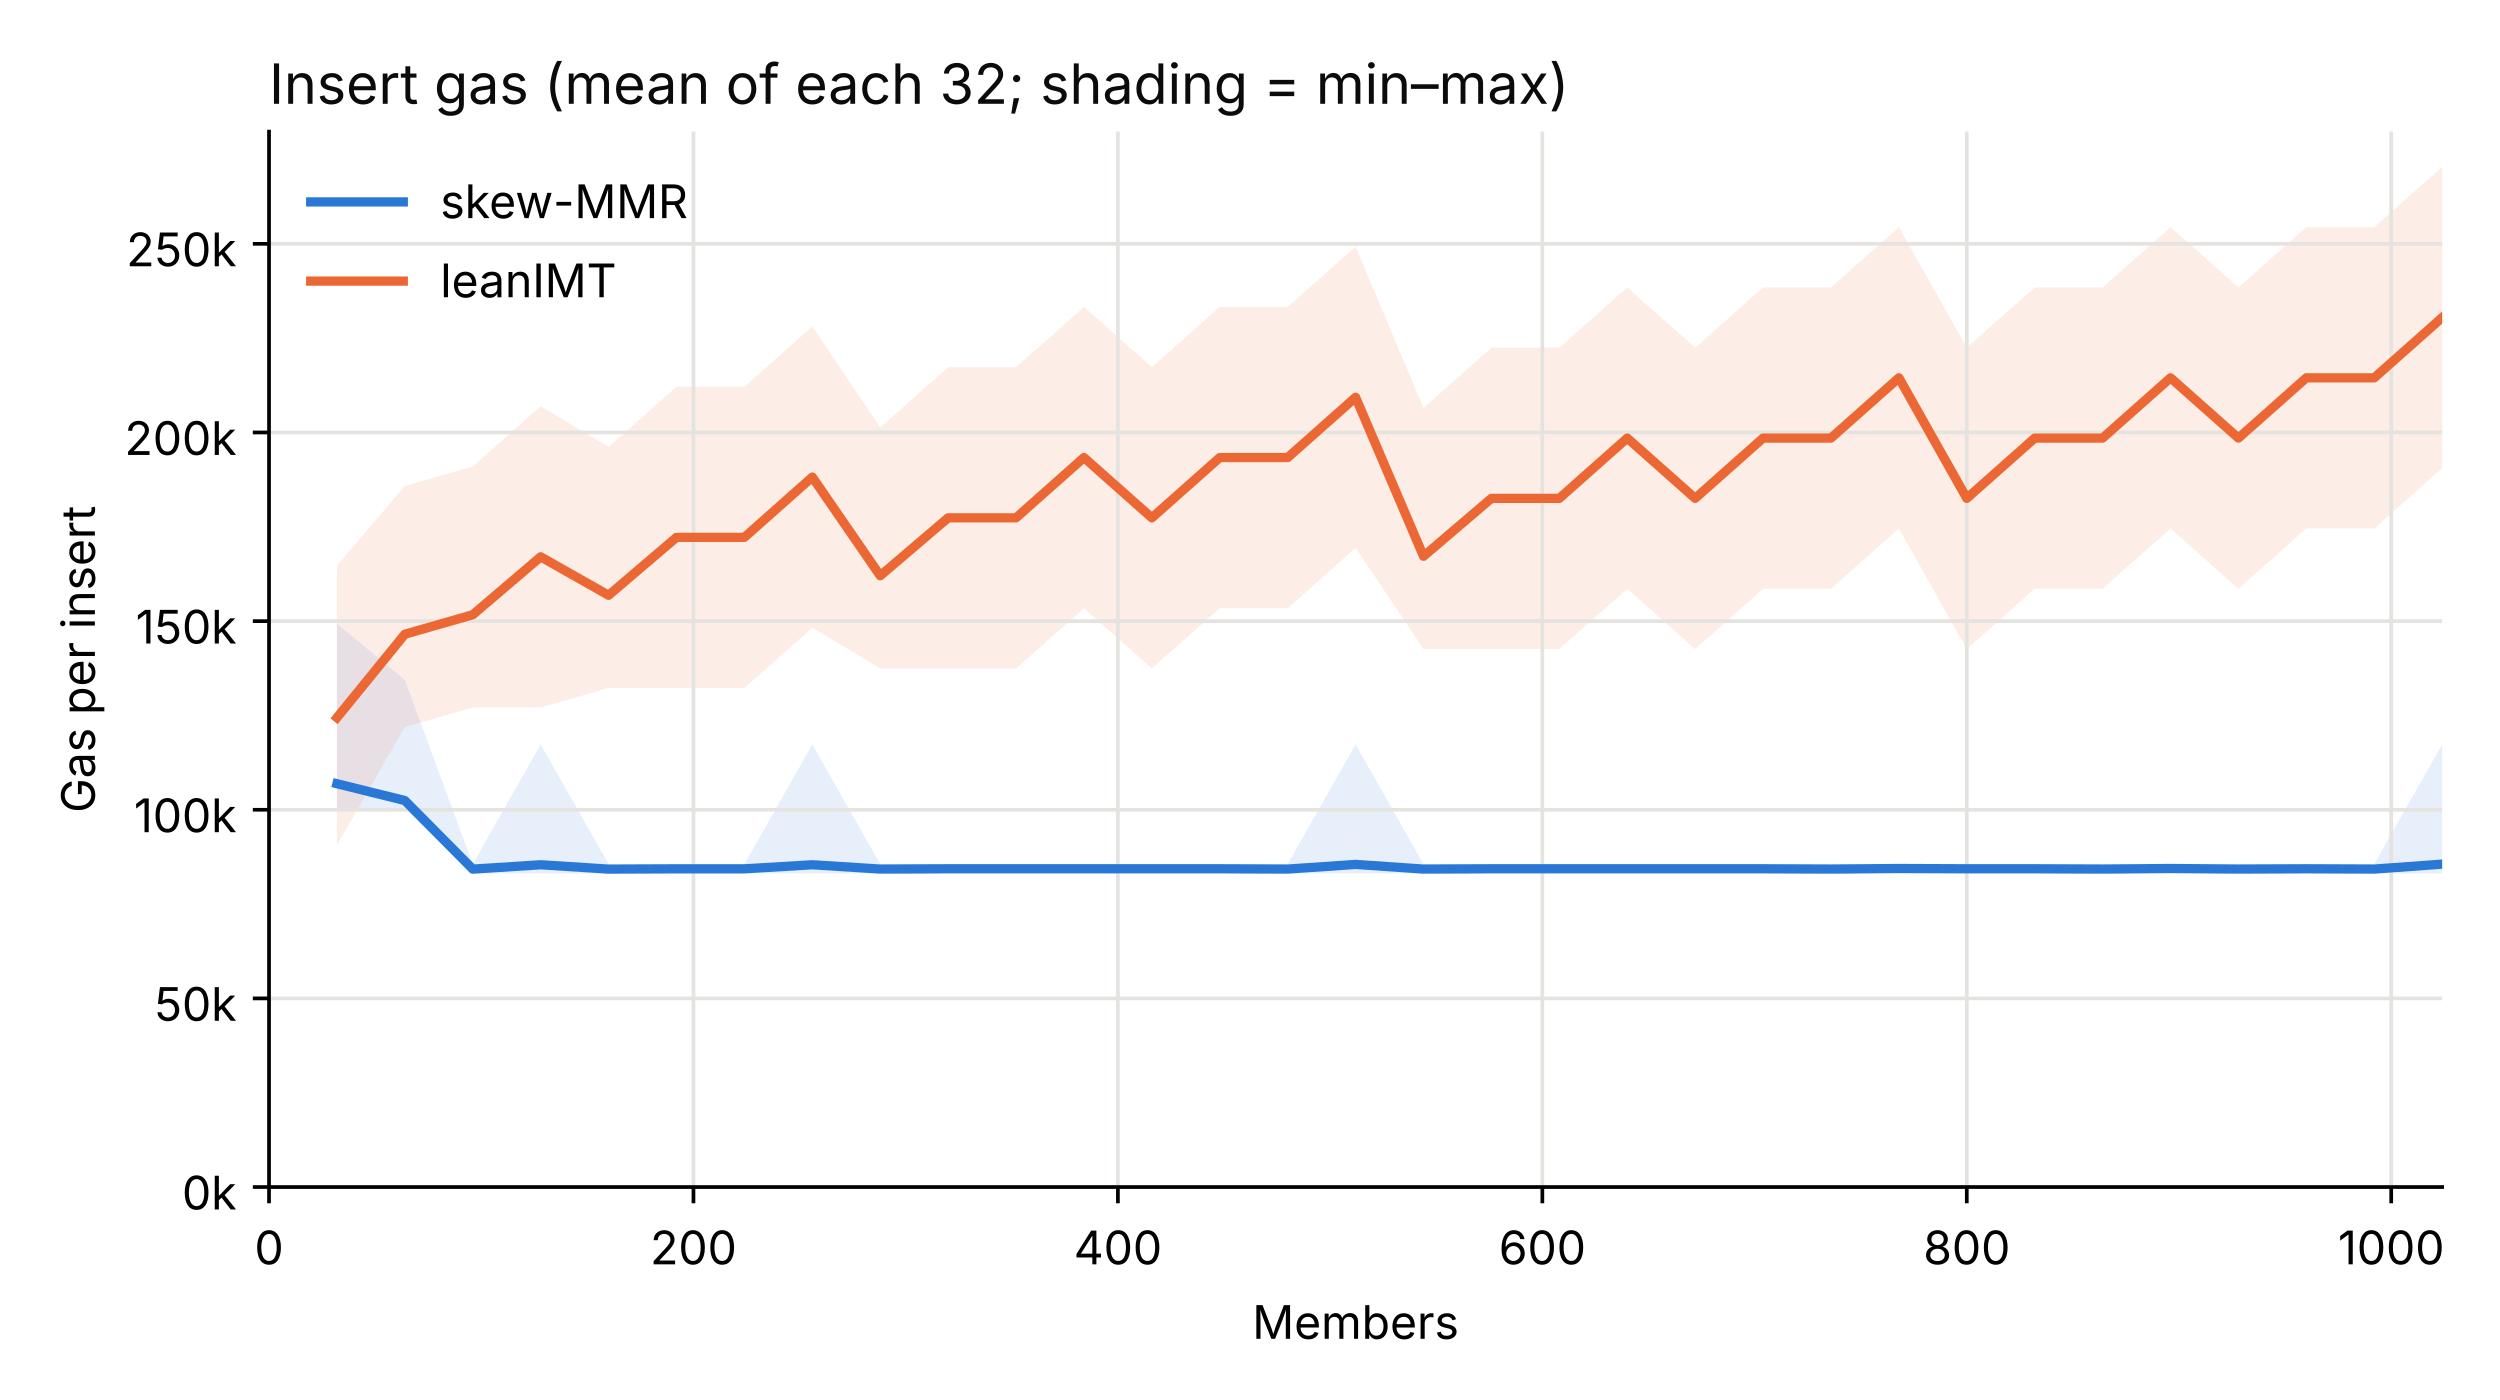
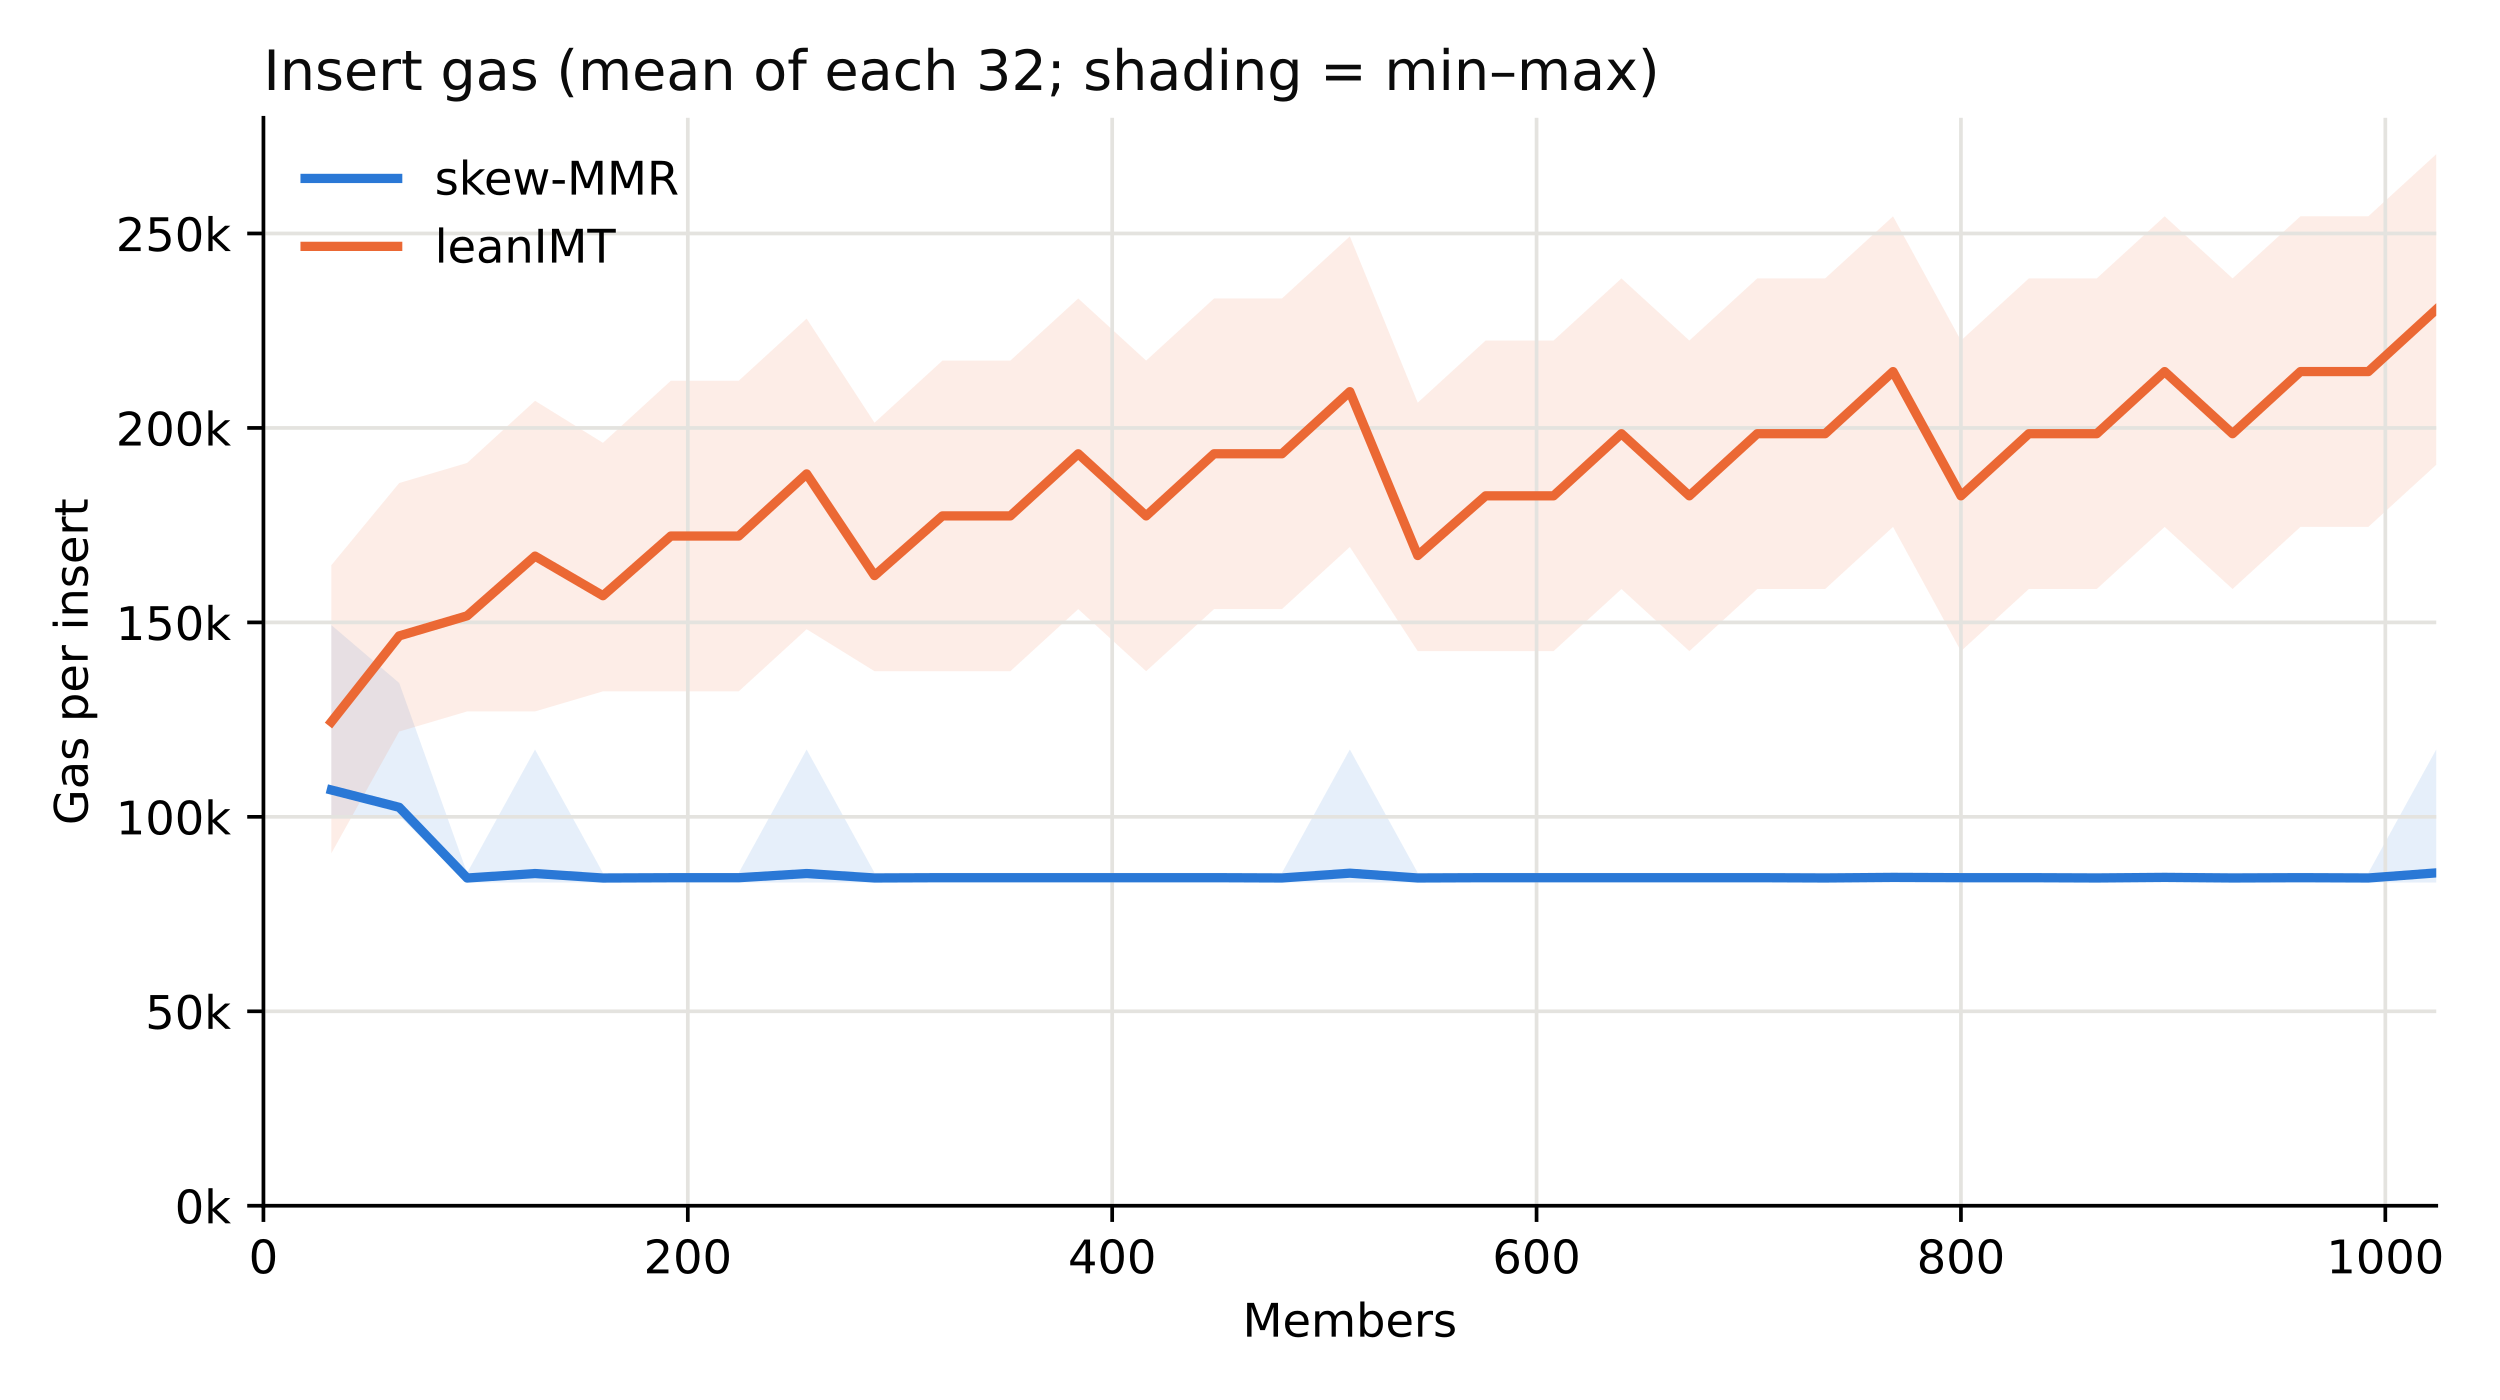
<svg xmlns="http://www.w3.org/2000/svg" xmlns:xlink="http://www.w3.org/1999/xlink" width="540pt" height="302.4pt" viewBox="0 0 540 302.4" version="1.1">
  <defs>
    <style type="text/css">*{stroke-linejoin: round; stroke-linecap: butt}</style>
  </defs>
  <g id="figure_1">
    <g id="patch_1">
      <path d="M 0 302.4  L 540 302.4  L 540 0  L 0 0  z " style="fill: #ffffff" />
    </g>
    <g id="axes_1">
      <g id="patch_2">
-         <path d="M 58.11 256.401  L 527.505 256.401  L 527.505 28.425  L 58.11 28.425  z " style="fill: #ffffff" />
+         <path d="M 56.9 260.44  L 526.229 260.44  L 526.229 25.44  L 56.9 25.44  z " style="fill: #ffffff" />
      </g>
      <g id="FillBetweenPolyCollection_1">
        <defs>
-           <path id="m9e1b3166fc" d="M 72.778 -167.676  L 72.778 -127.66  L 87.447 -127.66  L 102.115 -113.725  L 116.784 -113.725  L 131.453 -113.725  L 146.121 -113.725  L 160.79 -113.725  L 175.459 -113.725  L 190.127 -113.735  L 204.796 -113.735  L 219.464 -113.735  L 234.133 -113.735  L 248.802 -113.735  L 263.47 -113.735  L 278.139 -113.735  L 292.808 -113.725  L 307.476 -113.735  L 322.145 -113.735  L 336.813 -113.735  L 351.482 -113.735  L 366.151 -113.735  L 380.819 -113.735  L 395.488 -113.735  L 410.157 -113.725  L 424.825 -113.735  L 439.494 -113.735  L 454.162 -113.735  L 468.831 -113.735  L 483.5 -113.735  L 498.168 -113.735  L 512.837 -113.735  L 527.505 -113.725  L 527.505 -141.605  L 527.505 -141.605  L 512.837 -115.753  L 498.168 -115.753  L 483.5 -115.753  L 468.831 -115.753  L 454.162 -115.753  L 439.494 -115.753  L 424.825 -115.753  L 410.157 -115.753  L 395.488 -115.753  L 380.819 -115.753  L 366.151 -115.753  L 351.482 -115.753  L 336.813 -115.753  L 322.145 -115.753  L 307.476 -115.753  L 292.808 -141.605  L 278.139 -115.753  L 263.47 -115.753  L 248.802 -115.753  L 234.133 -115.753  L 219.464 -115.753  L 204.796 -115.753  L 190.127 -115.753  L 175.459 -141.595  L 160.79 -115.743  L 146.121 -115.743  L 131.453 -115.743  L 116.784 -141.595  L 102.115 -115.743  L 87.447 -155.531  L 72.778 -167.676  z " />
+           <path id="m977256fec7" d="M 71.567 -167.385  L 71.567 -126.137  L 86.233 -126.137  L 100.9 -111.773  L 115.566 -111.773  L 130.233 -111.773  L 144.899 -111.773  L 159.566 -111.773  L 174.232 -111.773  L 188.899 -111.783  L 203.565 -111.783  L 218.232 -111.783  L 232.898 -111.783  L 247.565 -111.783  L 262.231 -111.783  L 276.898 -111.783  L 291.564 -111.773  L 306.231 -111.783  L 320.897 -111.783  L 335.564 -111.783  L 350.23 -111.783  L 364.897 -111.783  L 379.563 -111.783  L 394.23 -111.783  L 408.896 -111.773  L 423.563 -111.783  L 438.229 -111.783  L 452.896 -111.783  L 467.563 -111.783  L 482.229 -111.783  L 496.896 -111.783  L 511.562 -111.783  L 526.229 -111.773  L 526.229 -140.512  L 526.229 -140.512  L 511.562 -113.863  L 496.896 -113.863  L 482.229 -113.863  L 467.563 -113.863  L 452.896 -113.863  L 438.229 -113.863  L 423.563 -113.863  L 408.896 -113.863  L 394.23 -113.863  L 379.563 -113.863  L 364.897 -113.863  L 350.23 -113.863  L 335.564 -113.863  L 320.897 -113.863  L 306.231 -113.863  L 291.564 -140.512  L 276.898 -113.863  L 262.231 -113.863  L 247.565 -113.863  L 232.898 -113.863  L 218.232 -113.863  L 203.565 -113.863  L 188.899 -113.863  L 174.232 -140.502  L 159.566 -113.853  L 144.899 -113.853  L 130.233 -113.853  L 115.566 -140.502  L 100.9 -113.853  L 86.233 -154.866  L 71.567 -167.385  z " />
        </defs>
-         <g clip-path="url(#p7ea49c9fe6)">
-           <use xlink:href="#m9e1b3166fc" x="0" y="302.4" style="fill: #2a78d6; fill-opacity: 0.12" />
+         <g clip-path="url(#p6f53b30076)">
+           <use xlink:href="#m977256fec7" x="0" y="302.4" style="fill: #2a78d6; fill-opacity: 0.12" />
        </g>
      </g>
      <g id="FillBetweenPolyCollection_2">
        <defs>
-           <path id="m343d387d0e" d="M 72.778 -180.221  L 72.778 -119.844  L 87.447 -145.375  L 102.115 -149.582  L 116.784 -149.582  L 131.453 -153.788  L 146.121 -153.788  L 160.79 -153.788  L 175.459 -166.806  L 190.127 -158.005  L 204.796 -158.005  L 219.464 -158.005  L 234.133 -171.022  L 248.802 -158.005  L 263.47 -171.022  L 278.139 -171.022  L 292.808 -184.04  L 307.476 -162.211  L 322.145 -162.211  L 336.813 -162.211  L 351.482 -175.229  L 366.151 -162.211  L 380.819 -175.229  L 395.488 -175.229  L 410.157 -188.247  L 424.825 -162.211  L 439.494 -175.229  L 454.162 -175.229  L 468.831 -188.247  L 483.5 -175.229  L 498.168 -188.247  L 512.837 -188.247  L 527.505 -201.264  L 527.505 -266.344  L 527.505 -266.344  L 512.837 -253.336  L 498.168 -253.336  L 483.5 -240.318  L 468.831 -253.336  L 454.162 -240.318  L 439.494 -240.318  L 424.825 -227.3  L 410.157 -253.326  L 395.488 -240.318  L 380.819 -240.318  L 366.151 -227.3  L 351.482 -240.318  L 336.813 -227.3  L 322.145 -227.3  L 307.476 -214.283  L 292.808 -249.12  L 278.139 -236.111  L 263.47 -236.111  L 248.802 -223.094  L 234.133 -236.111  L 219.464 -223.094  L 204.796 -223.094  L 190.127 -210.076  L 175.459 -231.895  L 160.79 -218.877  L 146.121 -218.877  L 131.453 -205.86  L 116.784 -214.671  L 102.115 -201.653  L 87.447 -197.446  L 72.778 -180.221  z " />
+           <path id="m730afdc171" d="M 71.567 -180.318  L 71.567 -118.08  L 86.233 -144.398  L 100.9 -148.734  L 115.566 -148.734  L 130.233 -153.07  L 144.899 -153.07  L 159.566 -153.07  L 174.232 -166.489  L 188.899 -157.417  L 203.565 -157.417  L 218.232 -157.417  L 232.898 -170.835  L 247.565 -157.417  L 262.231 -170.835  L 276.898 -170.835  L 291.564 -184.254  L 306.231 -161.753  L 320.897 -161.753  L 335.564 -161.753  L 350.23 -175.172  L 364.897 -161.753  L 379.563 -175.172  L 394.23 -175.172  L 408.896 -188.59  L 423.563 -161.753  L 438.229 -175.172  L 452.896 -175.172  L 467.563 -188.59  L 482.229 -175.172  L 496.896 -188.59  L 511.562 -188.59  L 526.229 -202.009  L 526.229 -269.094  L 526.229 -269.094  L 511.562 -255.685  L 496.896 -255.685  L 482.229 -242.266  L 467.563 -255.685  L 452.896 -242.266  L 438.229 -242.266  L 423.563 -228.847  L 408.896 -255.675  L 394.23 -242.266  L 379.563 -242.266  L 364.897 -228.847  L 350.23 -242.266  L 335.564 -228.847  L 320.897 -228.847  L 306.231 -215.428  L 291.564 -251.339  L 276.898 -237.93  L 262.231 -237.93  L 247.565 -224.511  L 232.898 -237.93  L 218.232 -224.511  L 203.565 -224.511  L 188.899 -211.092  L 174.232 -233.583  L 159.566 -220.165  L 144.899 -220.165  L 130.233 -206.746  L 115.566 -215.828  L 100.9 -202.41  L 86.233 -198.073  L 71.567 -180.318  z " />
        </defs>
-         <g clip-path="url(#p7ea49c9fe6)">
-           <use xlink:href="#m343d387d0e" x="0" y="302.4" style="fill: #eb6834; fill-opacity: 0.12" />
+         <g clip-path="url(#p6f53b30076)">
+           <use xlink:href="#m730afdc171" x="0" y="302.4" style="fill: #eb6834; fill-opacity: 0.12" />
        </g>
      </g>
      <g id="matplotlib.axis_1">
        <g id="xtick_1">
          <g id="line2d_1">
-             <path d="M 58.11 256.401  L 58.11 28.425  " clip-path="url(#p7ea49c9fe6)" style="fill: none; stroke: #e4e3df; stroke-width: 0.8; stroke-linecap: square" />
+             <path d="M 56.9 260.44  L 56.9 25.44  " clip-path="url(#p6f53b30076)" style="fill: none; stroke: #e4e3df; stroke-width: 0.8; stroke-linecap: square" />
          </g>
          <g id="line2d_2">
            <defs>
              <path id="m24c0485652" d="M 0 0  L 0 3.5  " style="stroke: #000000; stroke-width: 0.8" />
            </defs>
            <g>
-               <use xlink:href="#m24c0485652" x="58.11" y="256.401" style="stroke: #000000; stroke-width: 0.8" />
+               <use xlink:href="#m24c0485652" x="56.9" y="260.44" style="stroke: #000000; stroke-width: 0.8" />
            </g>
          </g>
          <g id="text_1">
-             <text style="font-size: 10px; font-family: 'Inter', 'DejaVu Sans', 'Bitstream Vera Sans', 'Computer Modern Sans Serif', 'Lucida Grande', 'Verdana', 'Geneva', 'Lucid', 'Arial', 'Helvetica', 'Avant Garde', sans-serif; text-anchor: middle" x="58.11" y="273.088" transform="rotate(-0 58.10961 273.0883)">0</text>
+             <text style="font-size: 10px; font-family: 'DejaVu Sans', 'Bitstream Vera Sans', 'Computer Modern Sans Serif', 'Lucida Grande', 'Verdana', 'Geneva', 'Lucid', 'Arial', 'Helvetica', 'Avant Garde', sans-serif; text-anchor: middle" x="56.9" y="275.038" transform="rotate(-0 56.9 275.0384)">0</text>
          </g>
        </g>
        <g id="xtick_2">
          <g id="line2d_3">
-             <path d="M 149.788 256.401  L 149.788 28.425  " clip-path="url(#p7ea49c9fe6)" style="fill: none; stroke: #e4e3df; stroke-width: 0.8; stroke-linecap: square" />
+             <path d="M 148.566 260.44  L 148.566 25.44  " clip-path="url(#p6f53b30076)" style="fill: none; stroke: #e4e3df; stroke-width: 0.8; stroke-linecap: square" />
          </g>
          <g id="line2d_4">
            <g>
-               <use xlink:href="#m24c0485652" x="149.788" y="256.401" style="stroke: #000000; stroke-width: 0.8" />
+               <use xlink:href="#m24c0485652" x="148.566" y="260.44" style="stroke: #000000; stroke-width: 0.8" />
            </g>
          </g>
          <g id="text_2">
-             <text style="font-size: 10px; font-family: 'Inter', 'DejaVu Sans', 'Bitstream Vera Sans', 'Computer Modern Sans Serif', 'Lucida Grande', 'Verdana', 'Geneva', 'Lucid', 'Arial', 'Helvetica', 'Avant Garde', sans-serif; text-anchor: middle" x="149.788" y="273.088" transform="rotate(-0 149.7885 273.0883)">200</text>
+             <text style="font-size: 10px; font-family: 'DejaVu Sans', 'Bitstream Vera Sans', 'Computer Modern Sans Serif', 'Lucida Grande', 'Verdana', 'Geneva', 'Lucid', 'Arial', 'Helvetica', 'Avant Garde', sans-serif; text-anchor: middle" x="148.566" y="275.038" transform="rotate(-0 148.5657 275.0384)">200</text>
          </g>
        </g>
        <g id="xtick_3">
          <g id="line2d_5">
-             <path d="M 241.467 256.401  L 241.467 28.425  " clip-path="url(#p7ea49c9fe6)" style="fill: none; stroke: #e4e3df; stroke-width: 0.8; stroke-linecap: square" />
+             <path d="M 240.231 260.44  L 240.231 25.44  " clip-path="url(#p6f53b30076)" style="fill: none; stroke: #e4e3df; stroke-width: 0.8; stroke-linecap: square" />
          </g>
          <g id="line2d_6">
            <g>
-               <use xlink:href="#m24c0485652" x="241.467" y="256.401" style="stroke: #000000; stroke-width: 0.8" />
+               <use xlink:href="#m24c0485652" x="240.231" y="260.44" style="stroke: #000000; stroke-width: 0.8" />
            </g>
          </g>
          <g id="text_3">
-             <text style="font-size: 10px; font-family: 'Inter', 'DejaVu Sans', 'Bitstream Vera Sans', 'Computer Modern Sans Serif', 'Lucida Grande', 'Verdana', 'Geneva', 'Lucid', 'Arial', 'Helvetica', 'Avant Garde', sans-serif; text-anchor: middle" x="241.467" y="273.088" transform="rotate(-0 241.4674 273.0883)">400</text>
+             <text style="font-size: 10px; font-family: 'DejaVu Sans', 'Bitstream Vera Sans', 'Computer Modern Sans Serif', 'Lucida Grande', 'Verdana', 'Geneva', 'Lucid', 'Arial', 'Helvetica', 'Avant Garde', sans-serif; text-anchor: middle" x="240.231" y="275.038" transform="rotate(-0 240.2315 275.0384)">400</text>
          </g>
        </g>
        <g id="xtick_4">
          <g id="line2d_7">
-             <path d="M 333.146 256.401  L 333.146 28.425  " clip-path="url(#p7ea49c9fe6)" style="fill: none; stroke: #e4e3df; stroke-width: 0.8; stroke-linecap: square" />
+             <path d="M 331.897 260.44  L 331.897 25.44  " clip-path="url(#p6f53b30076)" style="fill: none; stroke: #e4e3df; stroke-width: 0.8; stroke-linecap: square" />
          </g>
          <g id="line2d_8">
            <g>
-               <use xlink:href="#m24c0485652" x="333.146" y="256.401" style="stroke: #000000; stroke-width: 0.8" />
+               <use xlink:href="#m24c0485652" x="331.897" y="260.44" style="stroke: #000000; stroke-width: 0.8" />
            </g>
          </g>
          <g id="text_4">
-             <text style="font-size: 10px; font-family: 'Inter', 'DejaVu Sans', 'Bitstream Vera Sans', 'Computer Modern Sans Serif', 'Lucida Grande', 'Verdana', 'Geneva', 'Lucid', 'Arial', 'Helvetica', 'Avant Garde', sans-serif; text-anchor: middle" x="333.146" y="273.088" transform="rotate(-0 333.1462 273.0883)">600</text>
+             <text style="font-size: 10px; font-family: 'DejaVu Sans', 'Bitstream Vera Sans', 'Computer Modern Sans Serif', 'Lucida Grande', 'Verdana', 'Geneva', 'Lucid', 'Arial', 'Helvetica', 'Avant Garde', sans-serif; text-anchor: middle" x="331.897" y="275.038" transform="rotate(-0 331.8972 275.0384)">600</text>
          </g>
        </g>
        <g id="xtick_5">
          <g id="line2d_9">
-             <path d="M 424.825 256.401  L 424.825 28.425  " clip-path="url(#p7ea49c9fe6)" style="fill: none; stroke: #e4e3df; stroke-width: 0.8; stroke-linecap: square" />
+             <path d="M 423.563 260.44  L 423.563 25.44  " clip-path="url(#p6f53b30076)" style="fill: none; stroke: #e4e3df; stroke-width: 0.8; stroke-linecap: square" />
          </g>
          <g id="line2d_10">
            <g>
-               <use xlink:href="#m24c0485652" x="424.825" y="256.401" style="stroke: #000000; stroke-width: 0.8" />
+               <use xlink:href="#m24c0485652" x="423.563" y="260.44" style="stroke: #000000; stroke-width: 0.8" />
            </g>
          </g>
          <g id="text_5">
-             <text style="font-size: 10px; font-family: 'Inter', 'DejaVu Sans', 'Bitstream Vera Sans', 'Computer Modern Sans Serif', 'Lucida Grande', 'Verdana', 'Geneva', 'Lucid', 'Arial', 'Helvetica', 'Avant Garde', sans-serif; text-anchor: middle" x="424.825" y="273.088" transform="rotate(-0 424.8251 273.0883)">800</text>
+             <text style="font-size: 10px; font-family: 'DejaVu Sans', 'Bitstream Vera Sans', 'Computer Modern Sans Serif', 'Lucida Grande', 'Verdana', 'Geneva', 'Lucid', 'Arial', 'Helvetica', 'Avant Garde', sans-serif; text-anchor: middle" x="423.563" y="275.038" transform="rotate(-0 423.563 275.0384)">800</text>
          </g>
        </g>
        <g id="xtick_6">
          <g id="line2d_11">
-             <path d="M 516.504 256.401  L 516.504 28.425  " clip-path="url(#p7ea49c9fe6)" style="fill: none; stroke: #e4e3df; stroke-width: 0.8; stroke-linecap: square" />
+             <path d="M 515.229 260.44  L 515.229 25.44  " clip-path="url(#p6f53b30076)" style="fill: none; stroke: #e4e3df; stroke-width: 0.8; stroke-linecap: square" />
          </g>
          <g id="line2d_12">
            <g>
-               <use xlink:href="#m24c0485652" x="516.504" y="256.401" style="stroke: #000000; stroke-width: 0.8" />
+               <use xlink:href="#m24c0485652" x="515.229" y="260.44" style="stroke: #000000; stroke-width: 0.8" />
            </g>
          </g>
          <g id="text_6">
-             <text style="font-size: 10px; font-family: 'Inter', 'DejaVu Sans', 'Bitstream Vera Sans', 'Computer Modern Sans Serif', 'Lucida Grande', 'Verdana', 'Geneva', 'Lucid', 'Arial', 'Helvetica', 'Avant Garde', sans-serif; text-anchor: middle" x="516.504" y="273.088" transform="rotate(-0 516.504 273.0883)">1000</text>
+             <text style="font-size: 10px; font-family: 'DejaVu Sans', 'Bitstream Vera Sans', 'Computer Modern Sans Serif', 'Lucida Grande', 'Verdana', 'Geneva', 'Lucid', 'Arial', 'Helvetica', 'Avant Garde', sans-serif; text-anchor: middle" x="515.229" y="275.038" transform="rotate(-0 515.2287 275.0384)">1000</text>
          </g>
        </g>
        <g id="text_7">
-           <text style="font-size: 10px; font-family: 'Inter', 'DejaVu Sans', 'Bitstream Vera Sans', 'Computer Modern Sans Serif', 'Lucida Grande', 'Verdana', 'Geneva', 'Lucid', 'Arial', 'Helvetica', 'Avant Garde', sans-serif; text-anchor: middle" x="292.808" y="289.188" transform="rotate(-0 292.8075 289.1879)">Members</text>
+           <text style="font-size: 10px; font-family: 'DejaVu Sans', 'Bitstream Vera Sans', 'Computer Modern Sans Serif', 'Lucida Grande', 'Verdana', 'Geneva', 'Lucid', 'Arial', 'Helvetica', 'Avant Garde', sans-serif; text-anchor: middle" x="291.564" y="288.717" transform="rotate(-0 291.5643 288.7166)">Members</text>
        </g>
      </g>
      <g id="matplotlib.axis_2">
        <g id="ytick_1">
          <g id="line2d_13">
-             <path d="M 58.11 256.401  L 527.505 256.401  " clip-path="url(#p7ea49c9fe6)" style="fill: none; stroke: #e4e3df; stroke-width: 0.8; stroke-linecap: square" />
+             <path d="M 56.9 260.44  L 526.229 260.44  " clip-path="url(#p6f53b30076)" style="fill: none; stroke: #e4e3df; stroke-width: 0.8; stroke-linecap: square" />
          </g>
          <g id="line2d_14">
            <defs>
              <path id="mfc8c8ae292" d="M 0 0  L -3.5 0  " style="stroke: #000000; stroke-width: 0.8" />
            </defs>
            <g>
-               <use xlink:href="#mfc8c8ae292" x="58.11" y="256.401" style="stroke: #000000; stroke-width: 0.8" />
+               <use xlink:href="#mfc8c8ae292" x="56.9" y="260.44" style="stroke: #000000; stroke-width: 0.8" />
            </g>
          </g>
          <g id="text_8">
-             <text style="font-size: 10px; font-family: 'Inter', 'DejaVu Sans', 'Bitstream Vera Sans', 'Computer Modern Sans Serif', 'Lucida Grande', 'Verdana', 'Geneva', 'Lucid', 'Arial', 'Helvetica', 'Avant Garde', sans-serif; text-anchor: end" x="51.11" y="261.245" transform="rotate(-0 51.10961 261.2445)">0k</text>
+             <text style="font-size: 10px; font-family: 'DejaVu Sans', 'Bitstream Vera Sans', 'Computer Modern Sans Serif', 'Lucida Grande', 'Verdana', 'Geneva', 'Lucid', 'Arial', 'Helvetica', 'Avant Garde', sans-serif; text-anchor: end" x="49.9" y="264.239" transform="rotate(-0 49.9 264.2392)">0k</text>
          </g>
        </g>
        <g id="ytick_2">
          <g id="line2d_15">
-             <path d="M 58.11 215.655  L 527.505 215.655  " clip-path="url(#p7ea49c9fe6)" style="fill: none; stroke: #e4e3df; stroke-width: 0.8; stroke-linecap: square" />
+             <path d="M 56.9 218.438  L 526.229 218.438  " clip-path="url(#p6f53b30076)" style="fill: none; stroke: #e4e3df; stroke-width: 0.8; stroke-linecap: square" />
          </g>
          <g id="line2d_16">
            <g>
-               <use xlink:href="#mfc8c8ae292" x="58.11" y="215.655" style="stroke: #000000; stroke-width: 0.8" />
+               <use xlink:href="#mfc8c8ae292" x="56.9" y="218.438" style="stroke: #000000; stroke-width: 0.8" />
            </g>
          </g>
          <g id="text_9">
-             <text style="font-size: 10px; font-family: 'Inter', 'DejaVu Sans', 'Bitstream Vera Sans', 'Computer Modern Sans Serif', 'Lucida Grande', 'Verdana', 'Geneva', 'Lucid', 'Arial', 'Helvetica', 'Avant Garde', sans-serif; text-anchor: end" x="51.11" y="220.498" transform="rotate(-0 51.10961 220.4983)">50k</text>
+             <text style="font-size: 10px; font-family: 'DejaVu Sans', 'Bitstream Vera Sans', 'Computer Modern Sans Serif', 'Lucida Grande', 'Verdana', 'Geneva', 'Lucid', 'Arial', 'Helvetica', 'Avant Garde', sans-serif; text-anchor: end" x="49.9" y="222.238" transform="rotate(-0 49.9 222.2376)">50k</text>
          </g>
        </g>
        <g id="ytick_3">
          <g id="line2d_17">
-             <path d="M 58.11 174.908  L 527.505 174.908  " clip-path="url(#p7ea49c9fe6)" style="fill: none; stroke: #e4e3df; stroke-width: 0.8; stroke-linecap: square" />
+             <path d="M 56.9 176.437  L 526.229 176.437  " clip-path="url(#p6f53b30076)" style="fill: none; stroke: #e4e3df; stroke-width: 0.8; stroke-linecap: square" />
          </g>
          <g id="line2d_18">
            <g>
-               <use xlink:href="#mfc8c8ae292" x="58.11" y="174.908" style="stroke: #000000; stroke-width: 0.8" />
+               <use xlink:href="#mfc8c8ae292" x="56.9" y="176.437" style="stroke: #000000; stroke-width: 0.8" />
            </g>
          </g>
          <g id="text_10">
-             <text style="font-size: 10px; font-family: 'Inter', 'DejaVu Sans', 'Bitstream Vera Sans', 'Computer Modern Sans Serif', 'Lucida Grande', 'Verdana', 'Geneva', 'Lucid', 'Arial', 'Helvetica', 'Avant Garde', sans-serif; text-anchor: end" x="51.11" y="179.752" transform="rotate(-0 51.10961 179.7521)">100k</text>
+             <text style="font-size: 10px; font-family: 'DejaVu Sans', 'Bitstream Vera Sans', 'Computer Modern Sans Serif', 'Lucida Grande', 'Verdana', 'Geneva', 'Lucid', 'Arial', 'Helvetica', 'Avant Garde', sans-serif; text-anchor: end" x="49.9" y="180.236" transform="rotate(-0 49.9 180.2359)">100k</text>
          </g>
        </g>
        <g id="ytick_4">
          <g id="line2d_19">
-             <path d="M 58.11 134.162  L 527.505 134.162  " clip-path="url(#p7ea49c9fe6)" style="fill: none; stroke: #e4e3df; stroke-width: 0.8; stroke-linecap: square" />
+             <path d="M 56.9 134.435  L 526.229 134.435  " clip-path="url(#p6f53b30076)" style="fill: none; stroke: #e4e3df; stroke-width: 0.8; stroke-linecap: square" />
          </g>
          <g id="line2d_20">
            <g>
-               <use xlink:href="#mfc8c8ae292" x="58.11" y="134.162" style="stroke: #000000; stroke-width: 0.8" />
+               <use xlink:href="#mfc8c8ae292" x="56.9" y="134.435" style="stroke: #000000; stroke-width: 0.8" />
            </g>
          </g>
          <g id="text_11">
-             <text style="font-size: 10px; font-family: 'Inter', 'DejaVu Sans', 'Bitstream Vera Sans', 'Computer Modern Sans Serif', 'Lucida Grande', 'Verdana', 'Geneva', 'Lucid', 'Arial', 'Helvetica', 'Avant Garde', sans-serif; text-anchor: end" x="51.11" y="139.006" transform="rotate(-0 51.10961 139.0059)">150k</text>
+             <text style="font-size: 10px; font-family: 'DejaVu Sans', 'Bitstream Vera Sans', 'Computer Modern Sans Serif', 'Lucida Grande', 'Verdana', 'Geneva', 'Lucid', 'Arial', 'Helvetica', 'Avant Garde', sans-serif; text-anchor: end" x="49.9" y="138.234" transform="rotate(-0 49.9 138.2343)">150k</text>
          </g>
        </g>
        <g id="ytick_5">
          <g id="line2d_21">
-             <path d="M 58.11 93.416  L 527.505 93.416  " clip-path="url(#p7ea49c9fe6)" style="fill: none; stroke: #e4e3df; stroke-width: 0.8; stroke-linecap: square" />
+             <path d="M 56.9 92.433  L 526.229 92.433  " clip-path="url(#p6f53b30076)" style="fill: none; stroke: #e4e3df; stroke-width: 0.8; stroke-linecap: square" />
          </g>
          <g id="line2d_22">
            <g>
-               <use xlink:href="#mfc8c8ae292" x="58.11" y="93.416" style="stroke: #000000; stroke-width: 0.8" />
+               <use xlink:href="#mfc8c8ae292" x="56.9" y="92.433" style="stroke: #000000; stroke-width: 0.8" />
            </g>
          </g>
          <g id="text_12">
-             <text style="font-size: 10px; font-family: 'Inter', 'DejaVu Sans', 'Bitstream Vera Sans', 'Computer Modern Sans Serif', 'Lucida Grande', 'Verdana', 'Geneva', 'Lucid', 'Arial', 'Helvetica', 'Avant Garde', sans-serif; text-anchor: end" x="51.11" y="98.26" transform="rotate(-0 51.10961 98.25975)">200k</text>
+             <text style="font-size: 10px; font-family: 'DejaVu Sans', 'Bitstream Vera Sans', 'Computer Modern Sans Serif', 'Lucida Grande', 'Verdana', 'Geneva', 'Lucid', 'Arial', 'Helvetica', 'Avant Garde', sans-serif; text-anchor: end" x="49.9" y="96.233" transform="rotate(-0 49.9 96.23267)">200k</text>
          </g>
        </g>
        <g id="ytick_6">
          <g id="line2d_23">
-             <path d="M 58.11 52.67  L 527.505 52.67  " clip-path="url(#p7ea49c9fe6)" style="fill: none; stroke: #e4e3df; stroke-width: 0.8; stroke-linecap: square" />
+             <path d="M 56.9 50.432  L 526.229 50.432  " clip-path="url(#p6f53b30076)" style="fill: none; stroke: #e4e3df; stroke-width: 0.8; stroke-linecap: square" />
          </g>
          <g id="line2d_24">
            <g>
-               <use xlink:href="#mfc8c8ae292" x="58.11" y="52.67" style="stroke: #000000; stroke-width: 0.8" />
+               <use xlink:href="#mfc8c8ae292" x="56.9" y="50.432" style="stroke: #000000; stroke-width: 0.8" />
            </g>
          </g>
          <g id="text_13">
-             <text style="font-size: 10px; font-family: 'Inter', 'DejaVu Sans', 'Bitstream Vera Sans', 'Computer Modern Sans Serif', 'Lucida Grande', 'Verdana', 'Geneva', 'Lucid', 'Arial', 'Helvetica', 'Avant Garde', sans-serif; text-anchor: end" x="51.11" y="57.514" transform="rotate(-0 51.10961 57.51355)">250k</text>
+             <text style="font-size: 10px; font-family: 'DejaVu Sans', 'Bitstream Vera Sans', 'Computer Modern Sans Serif', 'Lucida Grande', 'Verdana', 'Geneva', 'Lucid', 'Arial', 'Helvetica', 'Avant Garde', sans-serif; text-anchor: end" x="49.9" y="54.231" transform="rotate(-0 49.9 54.23103)">250k</text>
          </g>
        </g>
        <g id="text_14">
-           <text style="font-size: 10px; font-family: 'Inter', 'DejaVu Sans', 'Bitstream Vera Sans', 'Computer Modern Sans Serif', 'Lucida Grande', 'Verdana', 'Geneva', 'Lucid', 'Arial', 'Helvetica', 'Avant Garde', sans-serif; text-anchor: middle" x="20.491" y="142.413" transform="rotate(-90 20.49125 142.4129)">Gas per insert</text>
+           <text style="font-size: 10px; font-family: 'DejaVu Sans', 'Bitstream Vera Sans', 'Computer Modern Sans Serif', 'Lucida Grande', 'Verdana', 'Geneva', 'Lucid', 'Arial', 'Helvetica', 'Avant Garde', sans-serif; text-anchor: middle" x="18.942" y="142.94" transform="rotate(-90 18.94219 142.94)">Gas per insert</text>
        </g>
      </g>
      <g id="line2d_25">
-         <path d="M 72.778 169.283  L 87.447 172.916  L 102.115 187.729  L 116.784 186.788  L 131.453 187.729  L 146.121 187.666  L 160.79 187.666  L 175.459 186.788  L 190.127 187.719  L 204.796 187.656  L 219.464 187.656  L 234.133 187.656  L 248.802 187.656  L 263.47 187.656  L 278.139 187.719  L 292.808 186.715  L 307.476 187.719  L 322.145 187.656  L 336.813 187.656  L 351.482 187.656  L 366.151 187.656  L 380.819 187.656  L 395.488 187.719  L 410.157 187.593  L 424.825 187.656  L 439.494 187.656  L 454.162 187.719  L 468.831 187.593  L 483.5 187.719  L 498.168 187.656  L 512.837 187.719  L 527.505 186.652  " clip-path="url(#p7ea49c9fe6)" style="fill: none; stroke: #2a78d6; stroke-width: 2; stroke-linecap: square" />
+         <path d="M 71.567 170.638  L 86.233 174.383  L 100.9 189.652  L 115.566 188.682  L 130.233 189.652  L 144.899 189.587  L 159.566 189.587  L 174.232 188.682  L 188.899 189.642  L 203.565 189.577  L 218.232 189.577  L 232.898 189.577  L 247.565 189.577  L 262.231 189.577  L 276.898 189.642  L 291.564 188.608  L 306.231 189.642  L 320.897 189.577  L 335.564 189.577  L 350.23 189.577  L 364.897 189.577  L 379.563 189.577  L 394.23 189.642  L 408.896 189.513  L 423.563 189.577  L 438.229 189.577  L 452.896 189.642  L 467.563 189.512  L 482.229 189.642  L 496.896 189.577  L 511.562 189.642  L 526.229 188.543  " clip-path="url(#p6f53b30076)" style="fill: none; stroke: #2a78d6; stroke-width: 2; stroke-linecap: square" />
      </g>
      <g id="line2d_26">
-         <path d="M 72.778 155.018  L 87.447 136.99  L 102.115 132.783  L 116.784 120.274  L 131.453 128.577  L 146.121 116.067  L 160.79 116.067  L 175.459 103.05  L 190.127 124.36  L 204.796 111.851  L 219.464 111.851  L 234.133 98.833  L 248.802 111.851  L 263.47 98.833  L 278.139 98.833  L 292.808 85.816  L 307.476 120.154  L 322.145 107.644  L 336.813 107.644  L 351.482 94.627  L 366.151 107.644  L 380.819 94.627  L 395.488 94.627  L 410.157 81.609  L 424.825 107.644  L 439.494 94.627  L 454.162 94.627  L 468.831 81.609  L 483.5 94.627  L 498.168 81.609  L 512.837 81.609  L 527.505 68.591  " clip-path="url(#p7ea49c9fe6)" style="fill: none; stroke: #eb6834; stroke-width: 2; stroke-linecap: square" />
+         <path d="M 71.567 155.933  L 86.233 137.35  L 100.9 133.014  L 115.566 120.119  L 130.233 128.677  L 144.899 115.783  L 159.566 115.783  L 174.232 102.364  L 188.899 124.331  L 203.565 111.437  L 218.232 111.437  L 232.898 98.018  L 247.565 111.437  L 262.231 98.018  L 276.898 98.018  L 291.564 84.599  L 306.231 119.995  L 320.897 107.1  L 335.564 107.1  L 350.23 93.681  L 364.897 107.1  L 379.563 93.681  L 394.23 93.681  L 408.896 80.263  L 423.563 107.1  L 438.229 93.681  L 452.896 93.681  L 467.563 80.262  L 482.229 93.681  L 496.896 80.262  L 511.562 80.262  L 526.229 66.844  " clip-path="url(#p6f53b30076)" style="fill: none; stroke: #eb6834; stroke-width: 2; stroke-linecap: square" />
      </g>
      <g id="patch_3">
-         <path d="M 58.11 256.401  L 58.11 28.425  " style="fill: none; stroke: #000000; stroke-width: 0.8; stroke-linejoin: miter; stroke-linecap: square" />
+         <path d="M 56.9 260.44  L 56.9 25.44  " style="fill: none; stroke: #000000; stroke-width: 0.8; stroke-linejoin: miter; stroke-linecap: square" />
      </g>
      <g id="patch_4">
-         <path d="M 58.11 256.401  L 527.505 256.401  " style="fill: none; stroke: #000000; stroke-width: 0.8; stroke-linejoin: miter; stroke-linecap: square" />
+         <path d="M 56.9 260.44  L 526.229 260.44  " style="fill: none; stroke: #000000; stroke-width: 0.8; stroke-linejoin: miter; stroke-linecap: square" />
      </g>
      <g id="text_15">
-         <text style="font-size: 12px; font-family: 'Inter', 'DejaVu Sans', 'Bitstream Vera Sans', 'Computer Modern Sans Serif', 'Lucida Grande', 'Verdana', 'Geneva', 'Lucid', 'Arial', 'Helvetica', 'Avant Garde', sans-serif; text-anchor: start; fill: #0b0b0b" x="58.11" y="22.425" transform="rotate(-0 58.10961 22.425)">Insert gas (mean of each 32; shading = min–max)</text>
+         <text style="font-size: 12px; font-family: 'DejaVu Sans', 'Bitstream Vera Sans', 'Computer Modern Sans Serif', 'Lucida Grande', 'Verdana', 'Geneva', 'Lucid', 'Arial', 'Helvetica', 'Avant Garde', sans-serif; text-anchor: start; fill: #0b0b0b" x="56.9" y="19.44" transform="rotate(-0 56.9 19.44)">Insert gas (mean of each 32; shading = min–max)</text>
      </g>
      <g id="legend_1">
        <g id="line2d_27">
-           <path d="M 67.11 43.612  L 77.11 43.612  L 87.11 43.612  " style="fill: none; stroke: #2a78d6; stroke-width: 2; stroke-linecap: square" />
+           <path d="M 65.9 38.538  L 75.9 38.538  L 85.9 38.538  " style="fill: none; stroke: #2a78d6; stroke-width: 2; stroke-linecap: square" />
        </g>
        <g id="text_16">
-           <text style="font-size: 10px; font-family: 'Inter', 'DejaVu Sans', 'Bitstream Vera Sans', 'Computer Modern Sans Serif', 'Lucida Grande', 'Verdana', 'Geneva', 'Lucid', 'Arial', 'Helvetica', 'Avant Garde', sans-serif; text-anchor: start" x="95.11" y="47.112" transform="rotate(-0 95.10961 47.1125)">skew-MMR</text>
+           <text style="font-size: 10px; font-family: 'DejaVu Sans', 'Bitstream Vera Sans', 'Computer Modern Sans Serif', 'Lucida Grande', 'Verdana', 'Geneva', 'Lucid', 'Arial', 'Helvetica', 'Avant Garde', sans-serif; text-anchor: start" x="93.9" y="42.038" transform="rotate(-0 93.9 42.03844)">skew-MMR</text>
        </g>
        <g id="line2d_28">
-           <path d="M 67.11 60.712  L 77.11 60.712  L 87.11 60.712  " style="fill: none; stroke: #eb6834; stroke-width: 2; stroke-linecap: square" />
+           <path d="M 65.9 53.217  L 75.9 53.217  L 85.9 53.217  " style="fill: none; stroke: #eb6834; stroke-width: 2; stroke-linecap: square" />
        </g>
        <g id="text_17">
-           <text style="font-size: 10px; font-family: 'Inter', 'DejaVu Sans', 'Bitstream Vera Sans', 'Computer Modern Sans Serif', 'Lucida Grande', 'Verdana', 'Geneva', 'Lucid', 'Arial', 'Helvetica', 'Avant Garde', sans-serif; text-anchor: start" x="95.11" y="64.212" transform="rotate(-0 95.10961 64.21211)">leanIMT</text>
+           <text style="font-size: 10px; font-family: 'DejaVu Sans', 'Bitstream Vera Sans', 'Computer Modern Sans Serif', 'Lucida Grande', 'Verdana', 'Geneva', 'Lucid', 'Arial', 'Helvetica', 'Avant Garde', sans-serif; text-anchor: start" x="93.9" y="56.717" transform="rotate(-0 93.9 56.71656)">leanIMT</text>
        </g>
      </g>
    </g>
  </g>
  <defs>
-     <clipPath id="p7ea49c9fe6">
-       <rect x="58.11" y="28.425" width="469.396" height="227.976" />
+     <clipPath id="p6f53b30076">
+       <rect x="56.9" y="25.44" width="469.329" height="235" />
    </clipPath>
  </defs>
</svg>
